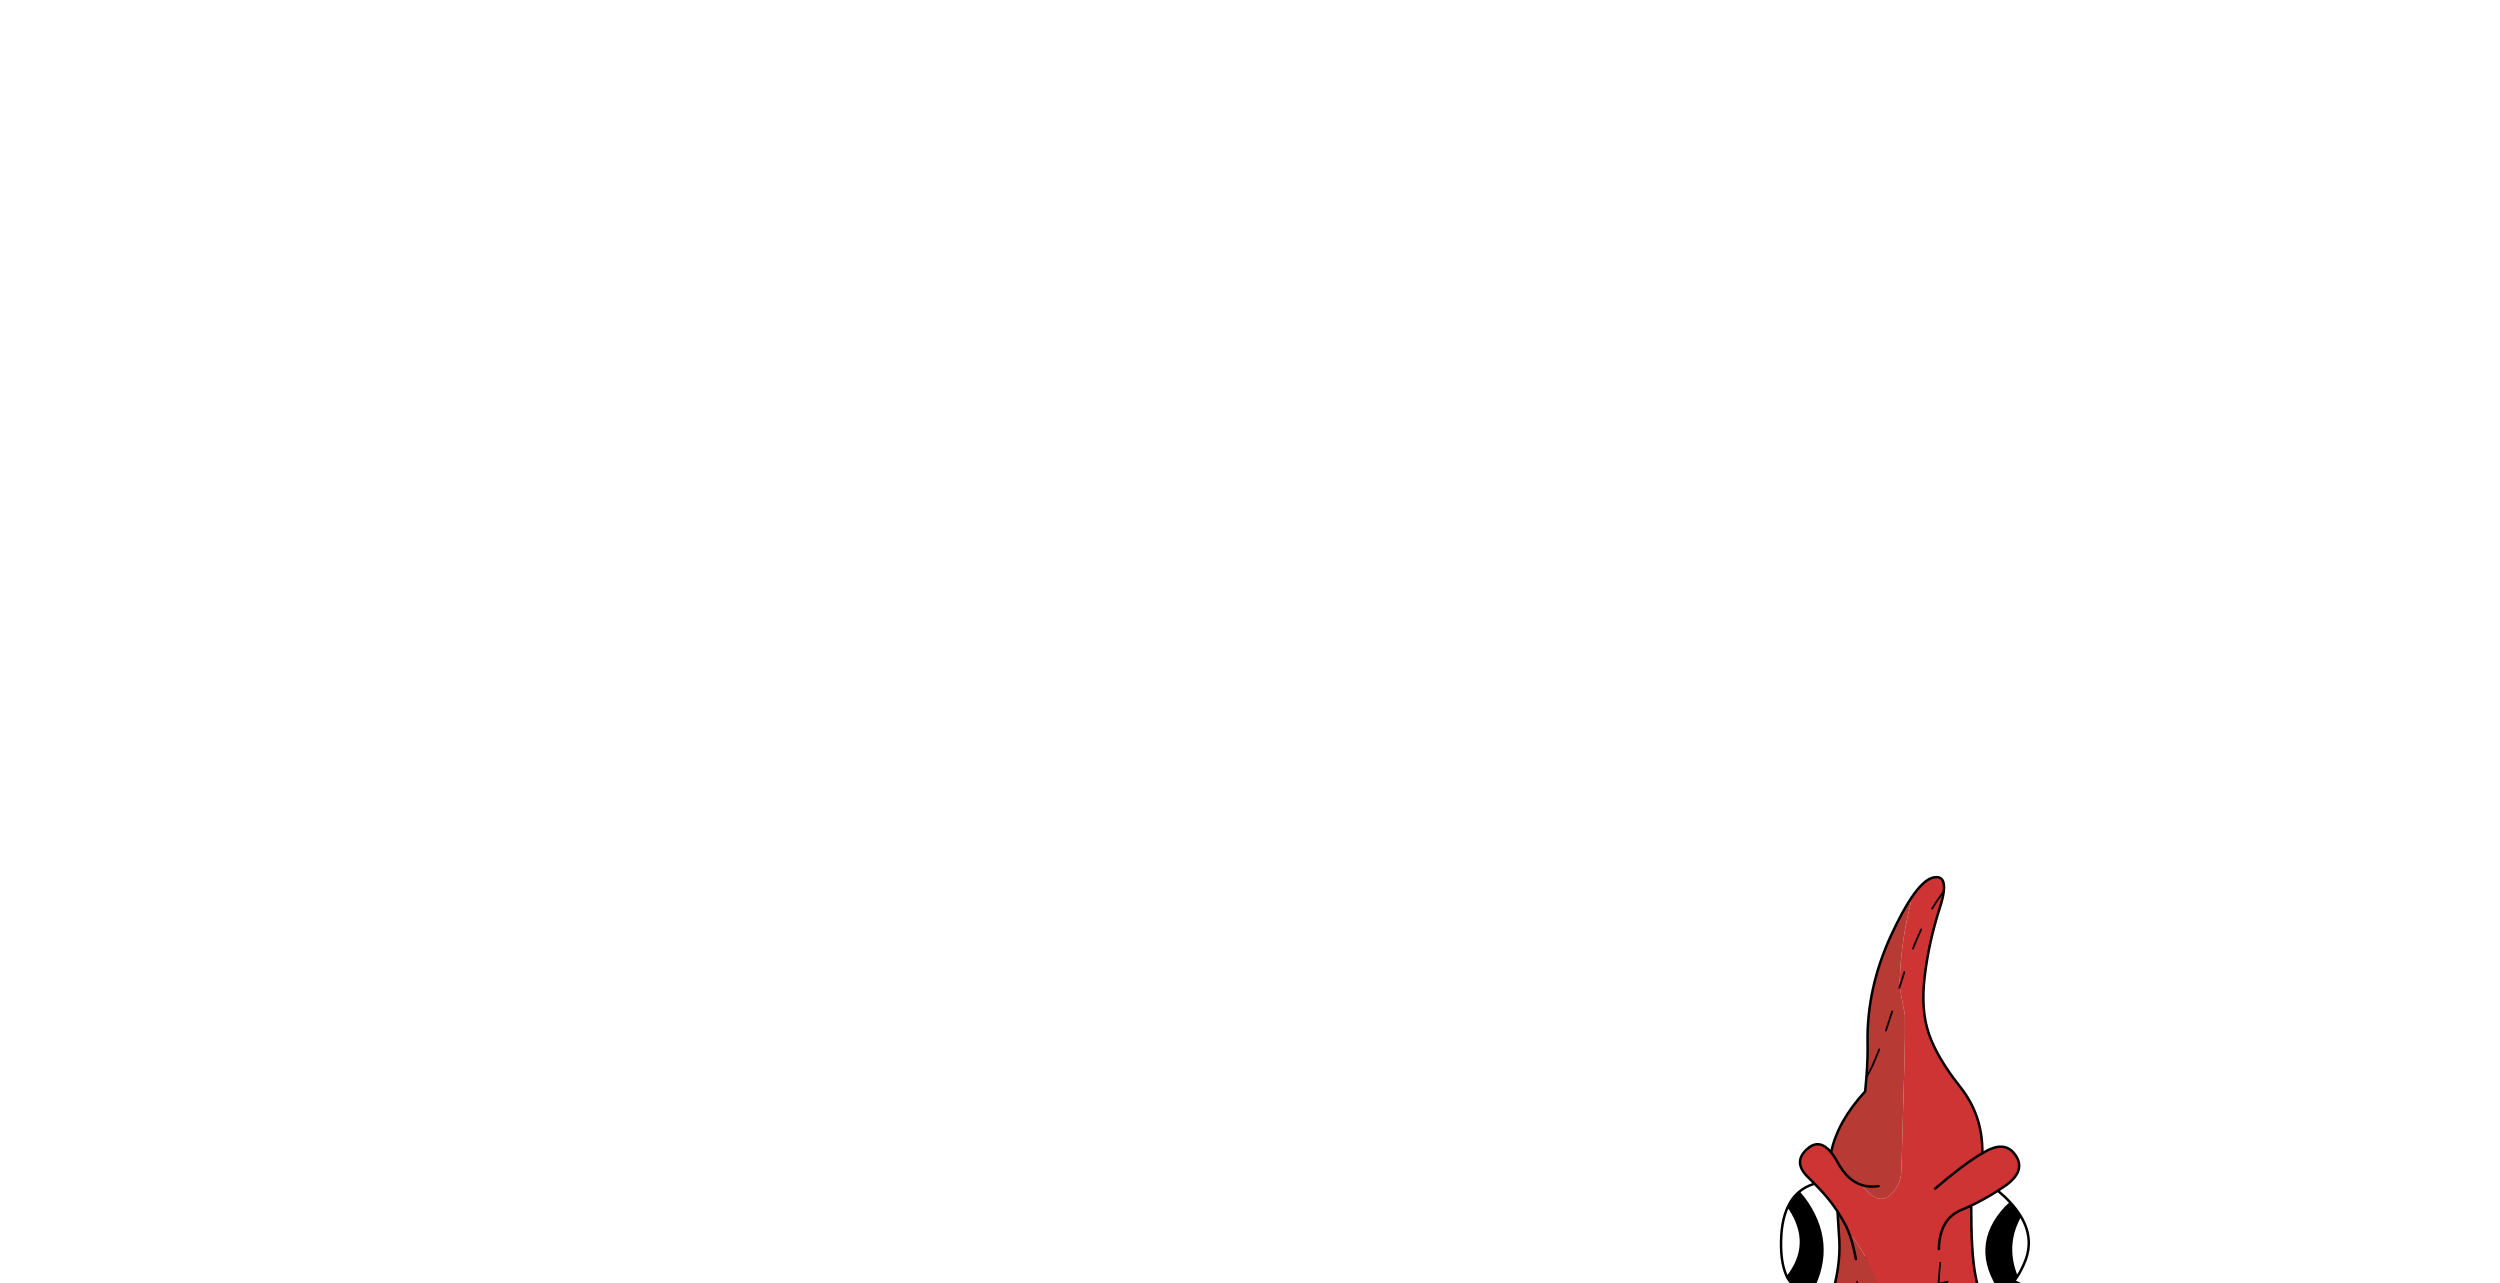
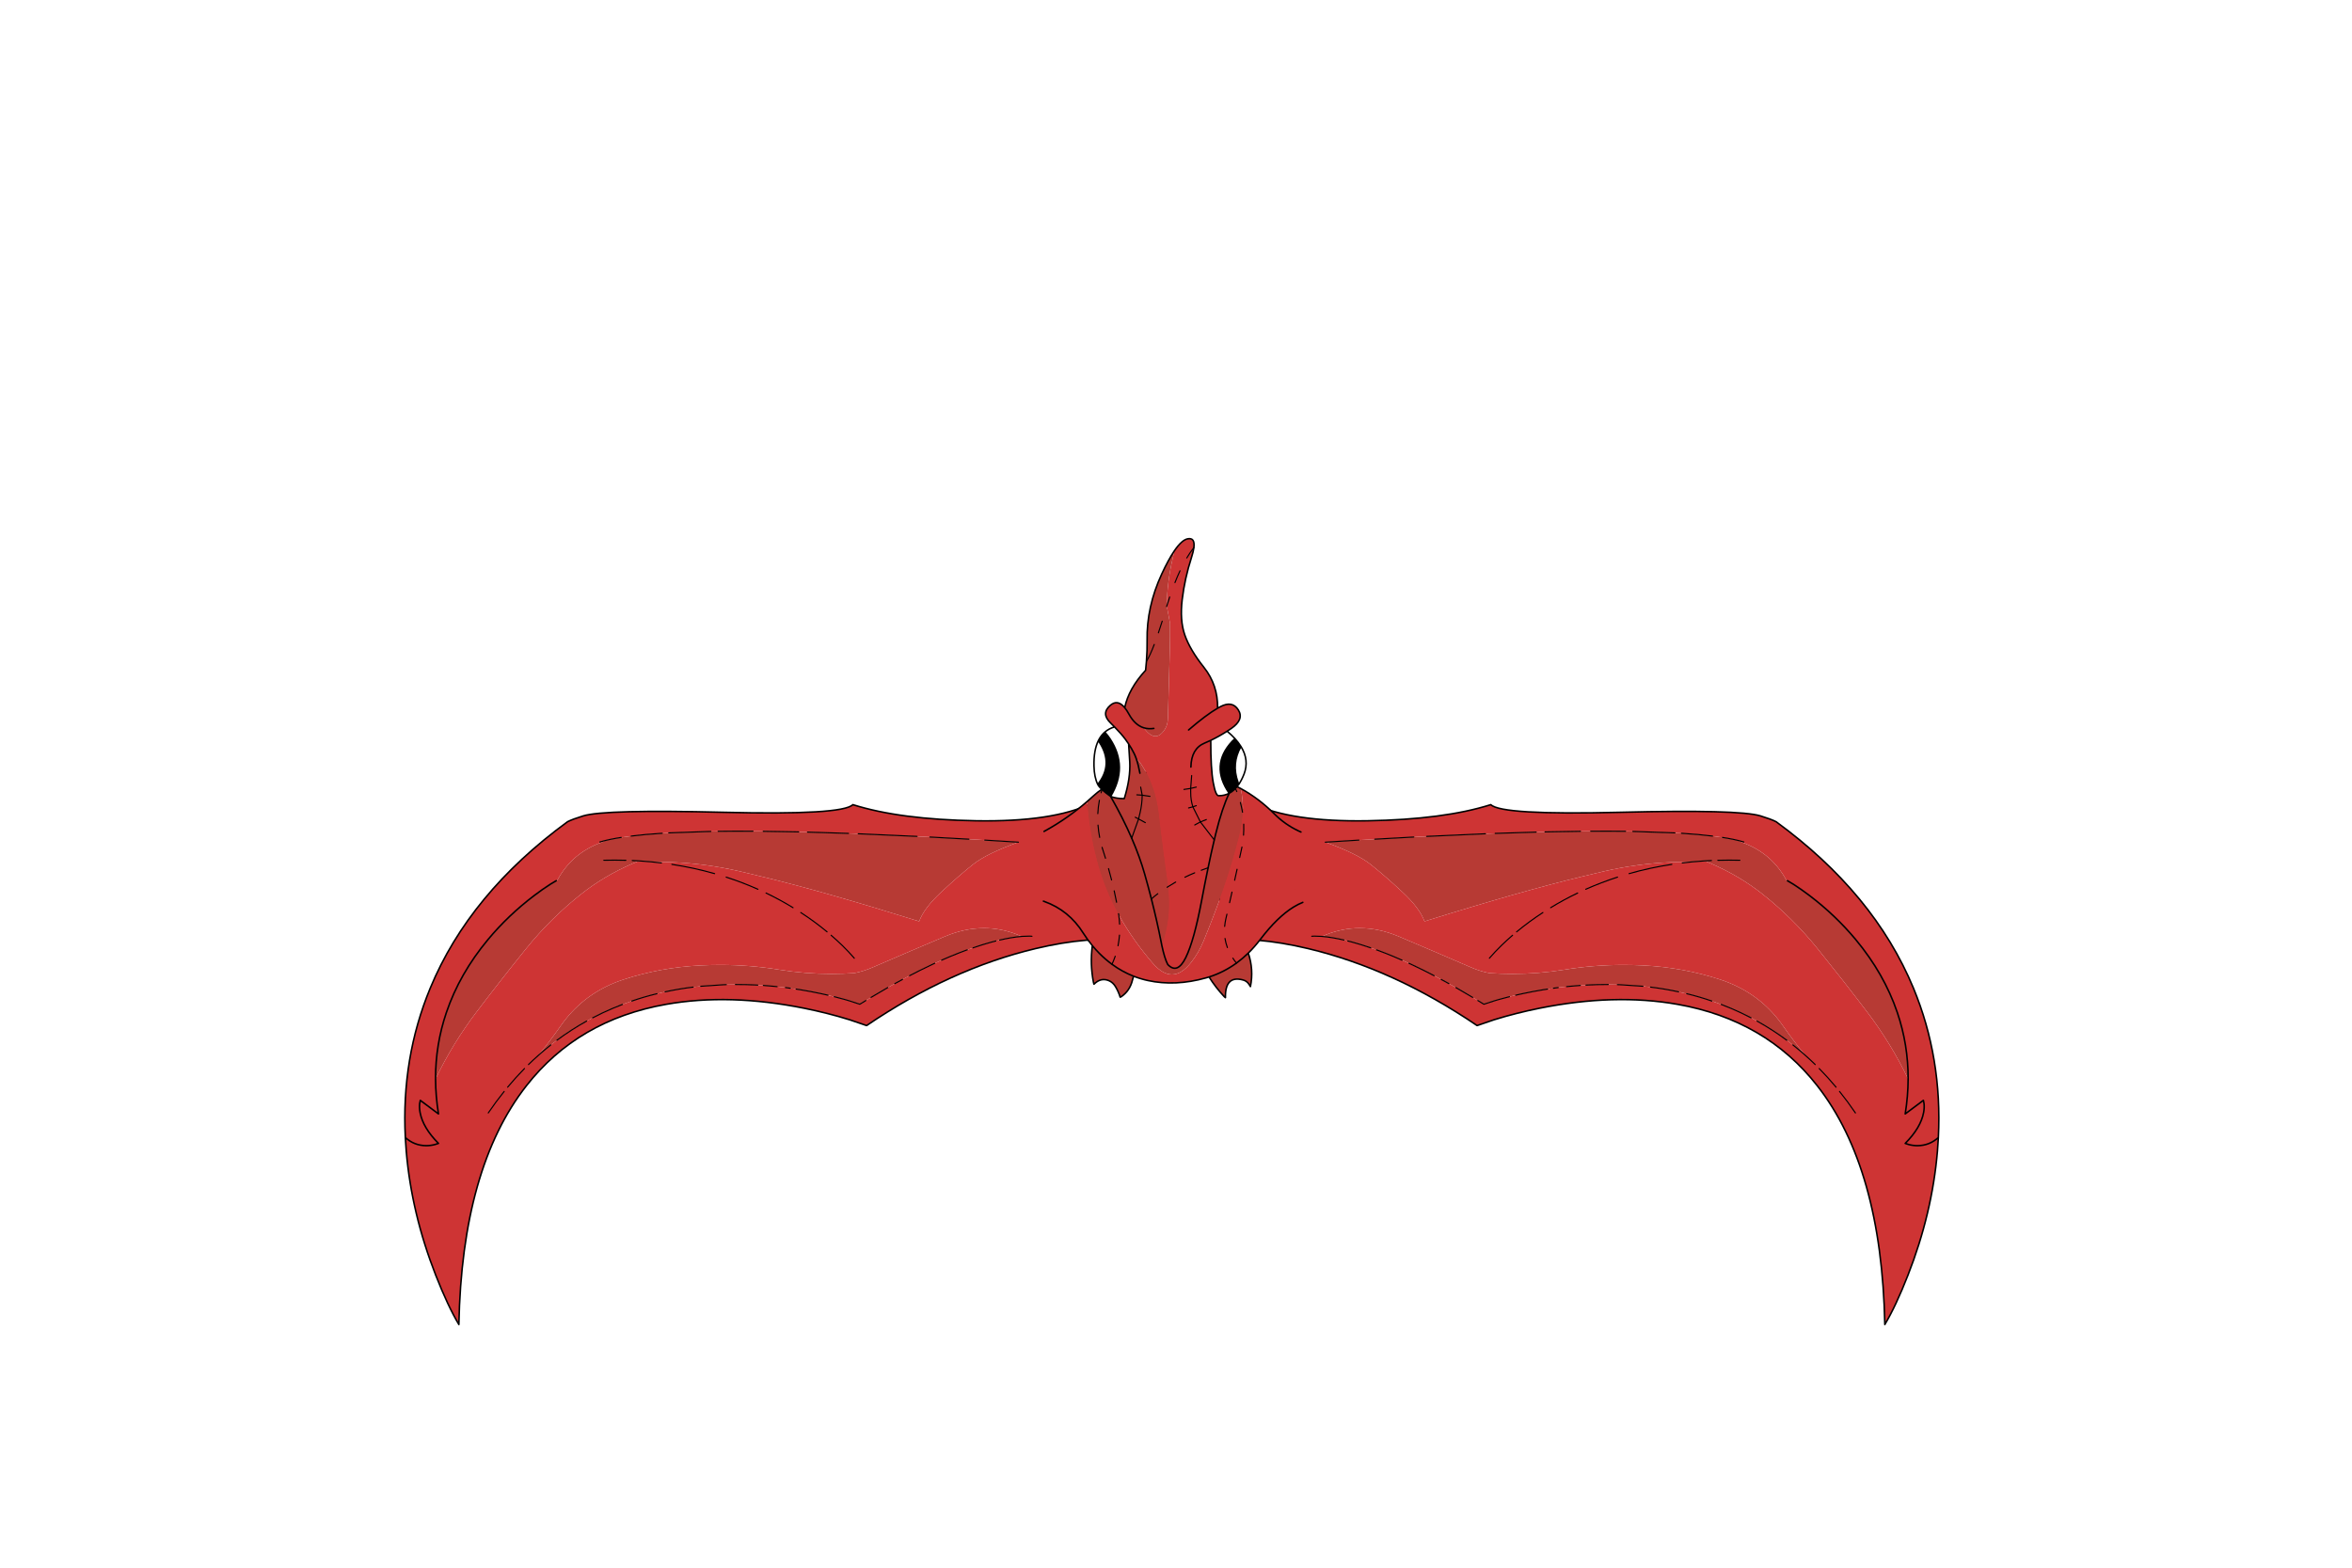
- <svg width="30000px" height="20000px" style="fill-rule: evenodd; pointer-events: none; -moz-user-select: none; width: 100%; height: 100%;" color-interpolation-filters="sRGB">
+ <svg xmlns="http://www.w3.org/2000/svg" version="1.1" viewBox="0 0 30000 20000">
  <g enable-background="new">
    <g>
      <g>
        <g transform="matrix(-0.4899902 0 0 0.4899902 15497 10995)">
          <g>
            <path fill-opacity="1.000" fill="rgb(183,58,52)" d="M -3768 1726 Q -4268 1726 -4780 1941 Q -5729 2342 -6673 2751 Q -6900 2850 -7144 2897 Q -7441 2918 -7737 2918 Q -8417 2918 -9095 2809 Q -9861 2684 -10635 2684 Q -10887 2684 -11139 2697 Q -12196 2750 -13162 3068 Q -14080 3373 -14656 4096 Q -14722 4178 -14784 4267 Q -15060 4663 -15367 5038 Q -15208 4897 -15043 4766 L -14886 4646 Q -14515 4371 -14111 4146 Q -14034 4103 -13956 4062 Q -13826 3994 -13693 3931 Q -13440 3812 -13177 3712 Q -13058 3666 -12936 3625 Q -12615 3514 -12279 3433 L -12070 3385 Q -11711 3307 -11337 3261 L -11142 3240 L -10531 3199 L -10475 3198 L -10238 3194 Q -10221 3194 -10204 3194 Q -9932 3194 -9657 3209 L -9567 3215 L -9511 3218 L -9215 3243 L -9154 3249 L -9153 3249 L -8935 3274 L -8923 3276 L -8808 3291 L -8786 3294 L -8659 3313 L -8536 3332 Q -8280 3374 -8022 3429 L -7829 3472 L -7683 3507 L -7667 3511 L -7392 3584 L -7273 3619 L -7000 3708 L -6842 3611 L -6709 3530 Q -6487 3396 -6270 3273 L -6089 3171 Q -5989 3115 -5889 3062 L -5776 3002 L -5706 2965 L -5442 2830 Q -5277 2747 -5115 2672 L -5049 2641 L -4995 2616 L -4992 2615 L -4882 2566 L -4870 2560 Q -4648 2462 -4434 2378 L -4234 2302 L -4202 2291 L -4054 2239 L -3816 2161 Q -3701 2125 -3588 2094 L -3457 2060 L -3360 2037 Q -3044 1963 -2784 1942 Q -3218 1749 -3663 1728 Q -3715 1726 -3768 1726 Z M -10134 -798 Q -10422 -798 -10689 -795 L -10878 -792 L -11974 -754 L -12143 -744 Q -12595 -716 -12953 -671 L -13210 -636 L -13339 -615 Q -13509 -585 -13644 -551 Q -13686 -520 -13733 -502 Q -14493 -224 -14871 473 L -14902 491 L -14974 534 L -15061 586 Q -15262 715 -15473 875 Q -16149 1387 -16678 2022 Q -17419 2912 -17762 3922 Q -18047 4761 -18044 5653 Q -17599 4726 -16972 3901 Q -16341 3071 -15689 2262 Q -15044 1464 -14248 835 Q -13657 367 -12921 48 L -12747 -25 L -12421 1 L -12158 1 L -11879 9 Q -11006 46 -10146 242 L -9556 383 Q -7961 766 -5455 1550 Q -5327 1199 -4871 778 Q -4417 356 -4058 71 Q -3699 -215 -2872 -512 L -3748 -566 L -4160 -590 L -5176 -646 L -5510 -663 L -7042 -731 L -7295 -741 L -8362 -774 L -8591 -780 L -9515 -795 L -9781 -797 Q -9961 -798 -10134 -798 Z">

</path>
            <path fill-opacity="1.000" fill="rgb(206,52,52)" d="M -3768 1726 Q -3715 1726 -3663 1728 Q -3218 1749 -2784 1942 Q -3044 1963 -3360 2037 L -3457 2060 L -3588 2094 Q -3701 2125 -3816 2161 L -4054 2239 L -4202 2291 L -4234 2302 L -4434 2378 Q -4648 2462 -4870 2560 L -4882 2566 L -4992 2615 L -4995 2616 L -5049 2641 L -5115 2672 Q -5277 2747 -5442 2830 L -5706 2965 L -5776 3002 L -5889 3062 Q -5989 3115 -6089 3171 L -6270 3273 Q -6487 3396 -6709 3530 L -6842 3611 L -7000 3708 L -7273 3619 L -7392 3584 L -7667 3511 L -7683 3507 L -7829 3472 L -8022 3429 Q -8280 3374 -8536 3332 L -8659 3313 L -8786 3294 L -8808 3291 L -8923 3276 L -8935 3274 L -9153 3249 L -9154 3249 L -9215 3243 L -9511 3218 L -9567 3215 L -9657 3209 Q -9932 3194 -10204 3194 Q -10221 3194 -10238 3194 L -10475 3198 L -10531 3199 L -11142 3240 L -11337 3261 Q -11711 3307 -12070 3385 L -12279 3433 Q -12615 3514 -12936 3625 Q -13058 3666 -13177 3712 Q -13440 3812 -13693 3931 Q -13826 3994 -13956 4062 Q -14034 4103 -14111 4146 Q -14515 4371 -14886 4646 L -15043 4766 Q -15208 4897 -15367 5038 Q -15060 4663 -14784 4267 Q -14722 4178 -14656 4096 Q -14080 3373 -13162 3068 Q -12196 2750 -11139 2697 Q -10886 2684 -10635 2684 Q -9861 2684 -9095 2809 Q -8417 2918 -7737 2918 Q -7441 2918 -7144 2897 Q -6900 2850 -6673 2751 Q -5729 2342 -4780 1941 Q -4268 1726 -3768 1726 Z M -10134 -798 Q -9961 -798 -9781 -797 L -9515 -795 L -8591 -780 L -8362 -774 L -7295 -741 L -7042 -731 L -5510 -663 L -5176 -646 L -4160 -590 L -3748 -566 L -2872 -512 Q -3699 -215 -4058 71 Q -4417 356 -4871 778 Q -5327 1199 -5455 1550 Q -7961 766 -9556 383 L -10146 242 Q -11006 46 -11879 9 L -12158 1 L -12421 1 L -12747 -25 L -12921 48 Q -13657 367 -14248 835 Q -15044 1464 -15689 2262 Q -16341 3071 -16972 3901 Q -17599 4726 -18044 5653 Q -18047 4761 -17762 3922 Q -17419 2912 -16678 2022 Q -16149 1387 -15473 875 Q -15262 715 -15061 586 L -14974 534 L -14902 491 L -14871 473 Q -14493 -224 -13733 -502 Q -13686 -520 -13644 -551 Q -13509 -585 -13339 -615 L -13210 -636 L -12953 -671 Q -12595 -716 -12143 -744 L -11974 -754 L -10878 -792 L -10689 -795 Q -10421 -798 -10134 -798 Z M -984 -1516 Q -1917 -1067 -3723 -1067 Q -3844 -1067 -3968 -1069 Q -5957 -1102 -7181 -1489 Q -7394 -1273 -9333 -1273 Q -9874 -1273 -10549 -1290 Q -11510 -1314 -12226 -1314 Q -13816 -1314 -14200 -1196 Q -14478 -1111 -14607 -1045 Q -17160 820 -18183 3289 Q -18936 5109 -18831 7178 L -18807 7535 Q -18669 9157 -18039 10764 Q -17724 11568 -17437 12047 Q -17356 7972 -15679 5830 Q -14337 4116 -12041 3710 Q -11344 3587 -10590 3587 Q -9571 3587 -8448 3812 Q -7837 3935 -7269 4111 L -6823 4263 Q -4648 2787 -2422 2258 Q -1726 2092 -1109 2041 L -631 2023 Q -63 1132 10 377 Q 69 -228 -188 -718 Q -372 -1069 -697 -1328 Q -859 -1457 -984 -1516 Z">

</path>
            <path fill="none" stroke-opacity="1.000" stroke="rgb(0,0,0)" stroke-linejoin="round" stroke-linecap="round" stroke-width="40" d="M -7181 -1489 Q -5957 -1102 -3968 -1069 Q -1979 -1037 -984 -1516 Q -859 -1457 -697 -1328 Q -372 -1069 -188 -718 Q 69 -228 10 377 Q -63 1132 -631 2023 L -1109 2041 Q -1726 2092 -2422 2258 Q -4648 2787 -6823 4263 L -7269 4111 Q -7837 3935 -8448 3812 Q -10401 3420 -12041 3710 Q -14337 4116 -15679 5830 Q -17356 7972 -17437 12047 Q -17724 11568 -18039 10764 Q -18669 9157 -18807 7535 L -18831 7178 Q -18936 5109 -18183 3289 Q -17160 820 -14607 -1045 Q -14478 -1111 -14200 -1196 Q -13644 -1367 -10549 -1290 Q -7454 -1213 -7181 -1489 Z M -18044 5653 Q -18042 6101 -17968 6563 L -18441 6210 L -18458 6294 Q -18470 6403 -18447 6527 Q -18372 6925 -17968 7331 L -18058 7360 Q -18170 7390 -18286 7390 Q -18598 7389 -18831 7178 M -14902 491 L -14974 534 L -15061 586 Q -15262 715 -15473 875 Q -16149 1387 -16678 2022 Q -17419 2912 -17762 3922 Q -18047 4761 -18044 5653">

</path>
            <path fill="none" stroke-opacity="1.000" stroke="rgb(0,0,0)" stroke-linejoin="round" stroke-linecap="round" stroke-width="28.572" d="M -12747 -25 L -12924 -34 M -11974 -754 L -10878 -792 M -10689 -795 Q -10261 -800 -9781 -797 M -9515 -795 L -8591 -780 M -8362 -774 L -7295 -741 M -7042 -731 L -5510 -663 M -5176 -646 L -4160 -590 M -3748 -566 L -2872 -512 M -12421 1 L -12164 29 M -12953 -671 Q -12595 -716 -12143 -744 M -2519 1938 L -2583 1934 L -2780 1941 L -2784 1942 Q -3044 1963 -3360 2037 M -3457 2060 L -3588 2094 Q -3701 2125 -3816 2161 L -4054 2239 M -4202 2291 L -4234 2302 L -4434 2378 Q -4648 2462 -4870 2560 M -5049 2641 L -5115 2672 Q -5277 2747 -5442 2830 L -5706 2965 M -5889 3062 Q -5989 3115 -6089 3171 M -6270 3273 Q -6487 3396 -6709 3530 M -6842 3611 L -7000 3708 L -7273 3619 L -7392 3584 L -7667 3511 M -7829 3472 L -8022 3429 Q -8280 3374 -8536 3332 L -8659 3313 M -8808 3291 L -8923 3276 L -8935 3274 M -9154 3249 L -9215 3243 L -9511 3218 M -9657 3209 Q -9949 3193 -10238 3194 M -10475 3198 L -10531 3199 L -11142 3240 M -11337 3261 Q -11711 3307 -12070 3385 M -12279 3433 Q -12615 3514 -12936 3625 M -13177 3712 Q -13440 3812 -13693 3931 Q -13826 3994 -13956 4062 M -14111 4146 Q -14515 4371 -14886 4646 M -15043 4766 Q -15208 4897 -15367 5038 Q -15498 5154 -15625 5278 M -8738 1194 Q -9079 985 -9441 812 M -7144 2510 L -7158 2493 Q -7288 2343 -7453 2181 Q -7595 2043 -7747 1912 M -7852 1823 Q -8172 1557 -8537 1320 M -10780 307 Q -11323 152 -11893 66 M -9652 714 Q -10053 536 -10479 398 M -12421 1 L -12747 -25 M -13644 -551 Q -13509 -585 -13339 -615 L -13210 -636 M -13644 -551 L -13768 -517 M -13090 -40 Q -13374 -48 -13664 -41 M -16258 5978 Q -16473 6245 -16672 6538 M -15729 5382 Q -15956 5612 -16168 5867">

</path>
          </g>
        </g>
        <g transform="matrix(0.4899902 0 0 0.4899902 14397 10995)">
          <g>
            <path fill-opacity="1.000" fill="rgb(183,58,52)" d="M -3768 1726 Q -4268 1726 -4780 1941 Q -5729 2342 -6673 2751 Q -6900 2850 -7144 2897 Q -7441 2918 -7737 2918 Q -8417 2918 -9095 2809 Q -9861 2684 -10635 2684 Q -10887 2684 -11139 2697 Q -12196 2750 -13162 3068 Q -14080 3373 -14656 4096 Q -14722 4178 -14784 4267 Q -15060 4663 -15367 5038 Q -15208 4897 -15043 4766 L -14886 4646 Q -14515 4371 -14111 4146 Q -14034 4103 -13956 4062 Q -13826 3994 -13693 3931 Q -13440 3812 -13177 3712 Q -13058 3666 -12936 3625 Q -12615 3514 -12279 3433 L -12070 3385 Q -11711 3307 -11337 3261 L -11142 3240 L -10531 3199 L -10475 3198 L -10238 3194 Q -10221 3194 -10204 3194 Q -9932 3194 -9657 3209 L -9567 3215 L -9511 3218 L -9215 3243 L -9154 3249 L -9153 3249 L -8935 3274 L -8923 3276 L -8808 3291 L -8786 3294 L -8659 3313 L -8536 3332 Q -8280 3374 -8022 3429 L -7829 3472 L -7683 3507 L -7667 3511 L -7392 3584 L -7273 3619 L -7000 3708 L -6842 3611 L -6709 3530 Q -6487 3396 -6270 3273 L -6089 3171 Q -5989 3115 -5889 3062 L -5776 3002 L -5706 2965 L -5442 2830 Q -5277 2747 -5115 2672 L -5049 2641 L -4995 2616 L -4992 2615 L -4882 2566 L -4870 2560 Q -4648 2462 -4434 2378 L -4234 2302 L -4202 2291 L -4054 2239 L -3816 2161 Q -3701 2125 -3588 2094 L -3457 2060 L -3360 2037 Q -3044 1963 -2784 1942 Q -3218 1749 -3663 1728 Q -3715 1726 -3768 1726 Z M -10134 -798 Q -10422 -798 -10689 -795 L -10878 -792 L -11974 -754 L -12143 -744 Q -12595 -716 -12953 -671 L -13210 -636 L -13339 -615 Q -13509 -585 -13644 -551 Q -13686 -520 -13733 -502 Q -14493 -224 -14871 473 L -14902 491 L -14974 534 L -15061 586 Q -15262 715 -15473 875 Q -16149 1387 -16678 2022 Q -17419 2912 -17762 3922 Q -18047 4761 -18044 5653 Q -17599 4726 -16972 3901 Q -16341 3071 -15689 2262 Q -15044 1464 -14248 835 Q -13657 367 -12921 48 L -12747 -25 L -12421 1 L -12158 1 L -11879 9 Q -11006 46 -10146 242 L -9556 383 Q -7961 766 -5455 1550 Q -5327 1199 -4871 778 Q -4417 356 -4058 71 Q -3699 -215 -2872 -512 L -3748 -566 L -4160 -590 L -5176 -646 L -5510 -663 L -7042 -731 L -7295 -741 L -8362 -774 L -8591 -780 L -9515 -795 L -9781 -797 Q -9961 -798 -10134 -798 Z">

</path>
            <path fill-opacity="1.000" fill="rgb(206,52,52)" d="M -3768 1726 Q -3715 1726 -3663 1728 Q -3218 1749 -2784 1942 Q -3044 1963 -3360 2037 L -3457 2060 L -3588 2094 Q -3701 2125 -3816 2161 L -4054 2239 L -4202 2291 L -4234 2302 L -4434 2378 Q -4648 2462 -4870 2560 L -4882 2566 L -4992 2615 L -4995 2616 L -5049 2641 L -5115 2672 Q -5277 2747 -5442 2830 L -5706 2965 L -5776 3002 L -5889 3062 Q -5989 3115 -6089 3171 L -6270 3273 Q -6487 3396 -6709 3530 L -6842 3611 L -7000 3708 L -7273 3619 L -7392 3584 L -7667 3511 L -7683 3507 L -7829 3472 L -8022 3429 Q -8280 3374 -8536 3332 L -8659 3313 L -8786 3294 L -8808 3291 L -8923 3276 L -8935 3274 L -9153 3249 L -9154 3249 L -9215 3243 L -9511 3218 L -9567 3215 L -9657 3209 Q -9932 3194 -10204 3194 Q -10221 3194 -10238 3194 L -10475 3198 L -10531 3199 L -11142 3240 L -11337 3261 Q -11711 3307 -12070 3385 L -12279 3433 Q -12615 3514 -12936 3625 Q -13058 3666 -13177 3712 Q -13440 3812 -13693 3931 Q -13826 3994 -13956 4062 Q -14034 4103 -14111 4146 Q -14515 4371 -14886 4646 L -15043 4766 Q -15208 4897 -15367 5038 Q -15060 4663 -14784 4267 Q -14722 4178 -14656 4096 Q -14080 3373 -13162 3068 Q -12196 2750 -11139 2697 Q -10886 2684 -10635 2684 Q -9861 2684 -9095 2809 Q -8417 2918 -7737 2918 Q -7441 2918 -7144 2897 Q -6900 2850 -6673 2751 Q -5729 2342 -4780 1941 Q -4268 1726 -3768 1726 Z M -10134 -798 Q -9961 -798 -9781 -797 L -9515 -795 L -8591 -780 L -8362 -774 L -7295 -741 L -7042 -731 L -5510 -663 L -5176 -646 L -4160 -590 L -3748 -566 L -2872 -512 Q -3699 -215 -4058 71 Q -4417 356 -4871 778 Q -5327 1199 -5455 1550 Q -7961 766 -9556 383 L -10146 242 Q -11006 46 -11879 9 L -12158 1 L -12421 1 L -12747 -25 L -12921 48 Q -13657 367 -14248 835 Q -15044 1464 -15689 2262 Q -16341 3071 -16972 3901 Q -17599 4726 -18044 5653 Q -18047 4761 -17762 3922 Q -17419 2912 -16678 2022 Q -16149 1387 -15473 875 Q -15262 715 -15061 586 L -14974 534 L -14902 491 L -14871 473 Q -14493 -224 -13733 -502 Q -13686 -520 -13644 -551 Q -13509 -585 -13339 -615 L -13210 -636 L -12953 -671 Q -12595 -716 -12143 -744 L -11974 -754 L -10878 -792 L -10689 -795 Q -10421 -798 -10134 -798 Z M -984 -1516 Q -1917 -1067 -3723 -1067 Q -3844 -1067 -3968 -1069 Q -5957 -1102 -7181 -1489 Q -7394 -1273 -9333 -1273 Q -9874 -1273 -10549 -1290 Q -11510 -1314 -12226 -1314 Q -13816 -1314 -14200 -1196 Q -14478 -1111 -14607 -1045 Q -17160 820 -18183 3289 Q -18936 5109 -18831 7178 L -18807 7535 Q -18669 9157 -18039 10764 Q -17724 11568 -17437 12047 Q -17356 7972 -15679 5830 Q -14337 4116 -12041 3710 Q -11344 3587 -10590 3587 Q -9571 3587 -8448 3812 Q -7837 3935 -7269 4111 L -6823 4263 Q -4648 2787 -2422 2258 Q -1726 2092 -1109 2041 L -631 2023 Q -63 1132 10 377 Q 69 -228 -188 -718 Q -372 -1069 -697 -1328 Q -859 -1457 -984 -1516 Z">

</path>
            <path fill="none" stroke-opacity="1.000" stroke="rgb(0,0,0)" stroke-linejoin="round" stroke-linecap="round" stroke-width="40" d="M -7181 -1489 Q -5957 -1102 -3968 -1069 Q -1979 -1037 -984 -1516 Q -859 -1457 -697 -1328 Q -372 -1069 -188 -718 Q 69 -228 10 377 Q -63 1132 -631 2023 L -1109 2041 Q -1726 2092 -2422 2258 Q -4648 2787 -6823 4263 L -7269 4111 Q -7837 3935 -8448 3812 Q -10401 3420 -12041 3710 Q -14337 4116 -15679 5830 Q -17356 7972 -17437 12047 Q -17724 11568 -18039 10764 Q -18669 9157 -18807 7535 L -18831 7178 Q -18936 5109 -18183 3289 Q -17160 820 -14607 -1045 Q -14478 -1111 -14200 -1196 Q -13644 -1367 -10549 -1290 Q -7454 -1213 -7181 -1489 Z M -18044 5653 Q -18042 6101 -17968 6563 L -18441 6210 L -18458 6294 Q -18470 6403 -18447 6527 Q -18372 6925 -17968 7331 L -18058 7360 Q -18170 7390 -18286 7390 Q -18598 7389 -18831 7178 M -14902 491 L -14974 534 L -15061 586 Q -15262 715 -15473 875 Q -16149 1387 -16678 2022 Q -17419 2912 -17762 3922 Q -18047 4761 -18044 5653">

</path>
            <path fill="none" stroke-opacity="1.000" stroke="rgb(0,0,0)" stroke-linejoin="round" stroke-linecap="round" stroke-width="28.572" d="M -12747 -25 L -12924 -34 M -11974 -754 L -10878 -792 M -10689 -795 Q -10261 -800 -9781 -797 M -9515 -795 L -8591 -780 M -8362 -774 L -7295 -741 M -7042 -731 L -5510 -663 M -5176 -646 L -4160 -590 M -3748 -566 L -2872 -512 M -12421 1 L -12164 29 M -12953 -671 Q -12595 -716 -12143 -744 M -2519 1938 L -2583 1934 L -2780 1941 L -2784 1942 Q -3044 1963 -3360 2037 M -3457 2060 L -3588 2094 Q -3701 2125 -3816 2161 L -4054 2239 M -4202 2291 L -4234 2302 L -4434 2378 Q -4648 2462 -4870 2560 M -5049 2641 L -5115 2672 Q -5277 2747 -5442 2830 L -5706 2965 M -5889 3062 Q -5989 3115 -6089 3171 M -6270 3273 Q -6487 3396 -6709 3530 M -6842 3611 L -7000 3708 L -7273 3619 L -7392 3584 L -7667 3511 M -7829 3472 L -8022 3429 Q -8280 3374 -8536 3332 L -8659 3313 M -8808 3291 L -8923 3276 L -8935 3274 M -9154 3249 L -9215 3243 L -9511 3218 M -9657 3209 Q -9949 3193 -10238 3194 M -10475 3198 L -10531 3199 L -11142 3240 M -11337 3261 Q -11711 3307 -12070 3385 M -12279 3433 Q -12615 3514 -12936 3625 M -13177 3712 Q -13440 3812 -13693 3931 Q -13826 3994 -13956 4062 M -14111 4146 Q -14515 4371 -14886 4646 M -15043 4766 Q -15208 4897 -15367 5038 Q -15498 5154 -15625 5278 M -8738 1194 Q -9079 985 -9441 812 M -7144 2510 L -7158 2493 Q -7288 2343 -7453 2181 Q -7595 2043 -7747 1912 M -7852 1823 Q -8172 1557 -8537 1320 M -10780 307 Q -11323 152 -11893 66 M -9652 714 Q -10053 536 -10479 398 M -12421 1 L -12747 -25 M -13644 -551 Q -13509 -585 -13339 -615 L -13210 -636 M -13644 -551 L -13768 -517 M -13090 -40 Q -13374 -48 -13664 -41 M -16258 5978 Q -16473 6245 -16672 6538 M -15729 5382 Q -15956 5612 -16168 5867">

</path>
          </g>
        </g>
        <g transform="matrix(0.4899902 0 0 0.4899902 14898 11167)">
          <g>
            <path fill-opacity="1.000" fill="rgb(183,58,52)" d="M 29 -2731 Q 18 -2731 8 -2731 Q -776 -2726 -1474 -2386 Q -1599 -2325 -1713 -2248 Q -1836 -2166 -1946 -2064 L -2106 -1921 Q -2052 -1146 -1855 -395 Q -1659 357 -1282 1029 L -1276 1040 Q -894 1719 -385 2301 Q -138 2582 102 2582 Q 356 2582 602 2267 Q 800 2015 923 1716 Q 1200 1045 1441 361 Q 1694 -359 1875 -1101 Q 2015 -1677 1895 -2259 L 1717 -2350 Q 1597 -2408 1472 -2457 Q 775 -2731 29 -2731 Z M -1970 1830 Q -2032 2311 -1941 2784 L -1927 2835 Q -1807 2714 -1673 2714 Q -1610 2714 -1543 2741 Q -1434 2786 -1367 2898 Q -1289 3028 -1245 3172 L -1222 3164 Q -991 3009 -923 2720 L -896 2627 Q -1194 2510 -1458 2316 Q -1629 2191 -1785 2034 Q -1883 1935 -1970 1830 Z M 2090 2025 Q 1942 2169 1782 2285 Q 1453 2524 1069 2647 Q 1240 2920 1464 3159 L 1495 3185 Q 1485 2702 1801 2702 Q 1871 2702 1958 2726 Q 2051 2751 2109 2838 L 2146 2897 Q 2234 2453 2090 2025 Z">

</path>
            <path fill-opacity="1.000" fill="rgb(206,52,52)" d="M 1895 -2259 Q 2015 -1677 1875 -1101 Q 1694 -359 1441 361 Q 1200 1045 923 1716 Q 800 2015 602 2267 Q 356 2582 102 2582 Q -138 2582 -385 2301 Q -894 1719 -1276 1040 L -1282 1029 L -1282 1029 Q -1282 1029 -1282 1029 Q -1659 357 -1855 -395 Q -2052 -1146 -2106 -1921 Q -2608 -1486 -3180 -1169 L -3155 -914 Q -3093 -111 -3225 679 Q -2578 909 -2203 1509 Q -2097 1677 -1970 1830 Q -1883 1935 -1785 2034 Q -1629 2191 -1458 2316 Q -1194 2510 -896 2627 Q -717 2697 -525 2739 Q -231 2803 76 2803 Q 518 2803 988 2671 L 1069 2647 Q 1453 2524 1782 2285 Q 1942 2169 2090 2025 Q 2251 1867 2398 1675 Q 2848 1083 3270 825 Q 3289 538 3323 253 Q 3408 -449 3399 -1155 Q 3043 -1323 2763 -1604 Q 2369 -2000 1895 -2259 Z">

</path>
            <path fill="none" stroke-opacity="1.000" stroke="rgb(0,0,0)" stroke-linejoin="round" stroke-linecap="round" stroke-width="28.572" d="M 1717 -2350 L 1791 -2180 M 1971 -1332 Q 1976 -1190 1966 -1045 M 1884 -1897 Q 1918 -1770 1940 -1642 M 1925 -736 L 1908 -655 L 1866 -464 M -1713 -2248 L -1742 -2149 M -1786 -1954 Q -1819 -1782 -1827 -1606 M -1282 1029 L -1286 1001 M -1716 -728 L -1689 -641 L -1627 -444 M -1822 -1307 Q -1811 -1148 -1779 -987 M -1401 404 L -1339 701 M -1263 1557 Q -1274 1698 -1301 1834 M -1282 1029 Q -1266 1153 -1260 1273 M -1458 2316 Q -1411 2213 -1374 2107 M 1782 2285 Q 1730 2222 1688 2157 M 1484 1644 Q 1503 1765 1546 1881 M 1534 1012 L 1508 1124 Q 1484 1229 1475 1330 M 1665 437 L 1603 712 M -1548 -175 L -1469 121 M 1798 -157 L 1735 128">

</path>
            <path fill="none" stroke-opacity="1.000" stroke="rgb(0,0,0)" stroke-linejoin="round" stroke-linecap="round" stroke-width="40" d="M -2106 -1921 L -1946 -2064 Q -1836 -2166 -1713 -2248 Q -1599 -2325 -1474 -2386 Q -776 -2726 8 -2731 Q 765 -2735 1472 -2457 Q 1597 -2408 1717 -2350 L 1895 -2259 Q 2369 -2000 2763 -1604 Q 3043 -1323 3399 -1155 L 3461 -1127 M -3227 -1143 L -3180 -1169 Q -2608 -1486 -2106 -1921 M -3225 679 Q -2578 909 -2203 1509 Q -2097 1677 -1970 1830 Q -1883 1935 -1785 2034 Q -1629 2191 -1458 2316 M -1970 1830 Q -2032 2311 -1941 2784 L -1927 2835 Q -1750 2657 -1543 2741 Q -1434 2786 -1367 2898 Q -1289 3028 -1245 3172 L -1222 3164 Q -991 3009 -923 2720 L -896 2627 Q -1194 2510 -1458 2316 M -896 2627 Q -717 2697 -525 2739 Q 190 2895 988 2671 L 1069 2647 Q 1453 2524 1782 2285 M -3243 673 L -3225 679 M 3270 825 Q 3391 751 3509 704 M 3270 825 Q 2848 1083 2398 1675 Q 2251 1867 2090 2025 Q 2234 2453 2146 2897 L 2109 2838 Q 2051 2751 1958 2726 Q 1483 2595 1495 3185 L 1464 3159 Q 1240 2920 1069 2647 M 2090 2025 Q 1942 2169 1782 2285">

</path>
          </g>
        </g>
        <g transform="matrix(0.4899902 0 0 0.4899902 14924 10633)">
          <g>
            <path fill-opacity="1.000" fill="rgb(255,255,255)" d="M 1846 -2265 Q 1594 -1822 1766 -1340 L 1789 -1278 Q 1866 -1391 1927 -1548 Q 2065 -1910 1846 -2265 Z M -1867 -2415 Q -1989 -2164 -1980 -1756 Q -1974 -1468 -1882 -1277 Q -1464 -1800 -1840 -2376 L -1867 -2415 Z M 1486 -2662 Q 1274 -2526 1060 -2424 Q 1059 -1679 1125 -1323 Q 1187 -982 1265 -982 Q 1268 -982 1272 -983 Q 1419 -983 1540 -1046 Q 1036 -1775 1617 -2398 L 1691 -2468 Q 1602 -2565 1486 -2662 Z M -1445 -2774 Q -1592 -2731 -1698 -2638 Q -1621 -2553 -1561 -2462 Q -1084 -1737 -1547 -964 Q -1399 -907 -1199 -907 Q -1196 -907 -1192 -907 Q -1026 -1438 -1049 -1865 L -1078 -2331 L -1159 -2447 Q -1267 -2593 -1445 -2774 Z">

</path>
            <path fill-opacity="1.000" fill="rgb(0,0,0)" d="M 1691 -2468 L 1617 -2398 Q 1036 -1775 1540 -1046 Q 1681 -1120 1789 -1278 L 1766 -1340 Q 1594 -1822 1846 -2265 Q 1783 -2367 1691 -2468 Z M -1707 -2640 Q -1720 -2640 -1720 -2619 Q -1809 -2535 -1867 -2415 L -1840 -2376 Q -1464 -1800 -1882 -1277 Q -1829 -1166 -1547 -964 Q -1084 -1737 -1561 -2462 Q -1621 -2553 -1698 -2638 Q -1703 -2640 -1707 -2640 Z">

</path>
            <path fill-opacity="1.000" fill="rgb(206,52,52)" d="M 504 -7676 Q 483 -7676 458 -7671 Q 303 -7640 110 -7355 L 72 -7174 Q -76 -6553 -85 -5921 L 0 -5471 Q 3 -5139 -5 -4807 L -56 -2987 Q -61 -2830 -133 -2715 Q -250 -2532 -380 -2532 Q -523 -2532 -684 -2751 Q -916 -2822 -1072 -3110 Q -1126 -3209 -1180 -3275 Q -1287 -3405 -1396 -3405 Q -1476 -3405 -1556 -3335 Q -1802 -3122 -1549 -2878 L -1445 -2774 Q -1267 -2593 -1159 -2447 L -1078 -2331 Q -994 -2203 -931 -2074 Q -902 -2013 -876 -1937 Q -812 -1895 -770 -1832 Q -381 -1250 -299 -528 Q -190 432 -51 1385 L -39 1575 Q 14 2265 -215 2911 Q -141 3258 -60 3411 Q 33 3510 122 3510 Q 271 3510 409 3232 Q 627 2788 824 1738 Q 910 1280 991 893 Q 1073 494 1151 169 L 1190 6 Q 1359 -676 1540 -1046 L 1540 -1046 Q 1419 -983 1272 -983 Q 1269 -982 1265 -982 Q 1187 -982 1125 -1323 Q 1059 -1679 1060 -2424 Q 1274 -2526 1486 -2662 L 1592 -2732 Q 1934 -2967 1778 -3216 Q 1683 -3366 1533 -3366 Q 1434 -3366 1310 -3301 L 1238 -3261 Q 1248 -3865 882 -4325 Q 516 -4786 384 -5169 Q 251 -5552 317 -6094 Q 382 -6637 557 -7181 Q 608 -7338 621 -7445 L 621 -7445 Q 621 -7445 621 -7445 Q 649 -7676 504 -7676 Z">

</path>
            <path fill-opacity="1.000" fill="rgb(183,58,52)" d="M 110 -7355 Q -41 -7133 -216 -6756 Q -614 -5896 -597 -5023 Q -592 -4788 -615 -4480 L -636 -4249 Q -1078 -3769 -1180 -3275 Q -1126 -3209 -1072 -3110 Q -916 -2822 -684 -2751 Q -524 -2532 -380 -2532 Q -249 -2532 -133 -2715 Q -61 -2830 -56 -2987 L -5 -4807 Q 3 -5139 0 -5471 L -85 -5921 Q -76 -6553 72 -7174 L 110 -7355 Z M -1078 -2331 L -1049 -1865 Q -1026 -1438 -1192 -907 Q -1195 -907 -1199 -907 Q -1399 -907 -1547 -964 L -1547 -964 Q -1224 -399 -998 123 Q -787 610 -660 1058 Q -566 1388 -485 1706 Q -339 2281 -234 2814 L -215 2911 Q 14 2265 -39 1575 L -51 1385 Q -190 432 -299 -528 Q -381 -1250 -770 -1832 Q -812 -1895 -876 -1937 L -876 -1937 Q -876 -1937 -876 -1937 Q -902 -2013 -931 -2074 Q -994 -2203 -1078 -2331 Z">

</path>
            <path fill="none" stroke-opacity="1.000" stroke="rgb(0,0,0)" stroke-linejoin="round" stroke-linecap="round" stroke-width="40" d="M 621 -7445 Q 653 -7710 458 -7671 Q 303 -7640 110 -7355 M 621 -7445 Q 608 -7338 557 -7181 Q 382 -6637 317 -6094 Q 251 -5552 384 -5169 Q 516 -4786 882 -4325 Q 1248 -3865 1238 -3261 L 1310 -3301 Q 1621 -3465 1778 -3216 Q 1934 -2967 1592 -2732 L 1486 -2662 Q 1602 -2565 1691 -2468 Q 1783 -2367 1846 -2265 Q 2065 -1910 1927 -1548 Q 1866 -1391 1789 -1278 Q 1681 -1120 1540 -1046 Q 1359 -676 1190 6 L 1151 169 Q 1073 494 991 893 Q 910 1280 824 1738 Q 627 2788 409 3232 Q 190 3675 -60 3411 Q -141 3258 -215 2911 L -234 2814 Q -339 2281 -485 1706 Q -566 1388 -660 1058 Q -787 610 -998 123 Q -1224 -399 -1547 -964 Q -1829 -1166 -1882 -1277 Q -1974 -1468 -1980 -1756 Q -1989 -2164 -1867 -2415 Q -1809 -2535 -1720 -2619 M -1698 -2638 Q -1592 -2731 -1445 -2774 L -1549 -2878 Q -1802 -3122 -1556 -3335 Q -1366 -3501 -1180 -3275 Q -1078 -3769 -636 -4249 L -615 -4480 Q -592 -4788 -597 -5023 Q -614 -5896 -216 -6756 Q -41 -7133 110 -7355 M 1486 -2662 Q 1274 -2526 1060 -2424 Q 1059 -1679 1125 -1323 Q 1190 -968 1272 -983 Q 1419 -983 1540 -1046 Q 1036 -1775 1617 -2398 L 1691 -2468 M 1060 -2424 L 901 -2354 Q 553 -2211 543 -1730 M 483 -2695 Q 941 -3089 1238 -3261 M 1846 -2265 Q 1594 -1822 1766 -1340 L 1789 -1278 M -684 -2751 Q -916 -2822 -1072 -3110 Q -1126 -3209 -1180 -3275 M -1445 -2774 Q -1267 -2593 -1159 -2447 L -1078 -2331 Q -994 -2203 -931 -2074 Q -902 -2013 -876 -1937 M -422 -2735 Q -563 -2714 -684 -2751 M -1882 -1277 Q -1464 -1800 -1840 -2376 L -1867 -2415 M -1720 -2619 L -1698 -2638 Q -1621 -2553 -1561 -2462 Q -1084 -1737 -1547 -964 Q -1396 -906 -1192 -907 Q -1026 -1438 -1049 -1865 L -1078 -2331 M -876 -1937 Q -823 -1783 -784 -1569">

</path>
            <path fill="none" stroke-opacity="1.000" stroke="rgb(0,0,0)" stroke-linejoin="round" stroke-linecap="round" stroke-width="28.572" d="M 436 -7173 Q 526 -7324 621 -7445 M -85 -5921 L -9 -6156 M 128 -6532 Q 192 -6694 259 -6838 M 683 -1207 L 537 -1173 L 538 -1066 Q 536 -877 594 -693 L 683 -724 M 362 -1146 L 537 -1173 L 563 -1509 M 1151 169 L 790 -300 L 643 -221 M 594 -693 L 790 -300 L 945 -362 M 482 -664 L 594 -693 M 813 958 Q 901 924 991 893 M 387 1139 Q 512 1078 641 1025 M -51 1385 Q 33 1331 120 1281 L 147 1266 M -303 -5224 L -204 -5527 M -89 -5906 L -85 -5921 M -615 -4480 Q -527 -4618 -411 -4921 M -765 -1207 L -725 -997 L -523 -966 M -998 123 L -819 -378 L -906 -422 M -819 -378 L -780 -542 Q -727 -764 -725 -997 L -865 -1006 M -819 -378 L -644 -282 M -485 1706 Q -406 1633 -319 1569 M -76 1401 L -51 1385">

</path>
          </g>
        </g>
      </g>
    </g>
  </g>
</svg>
